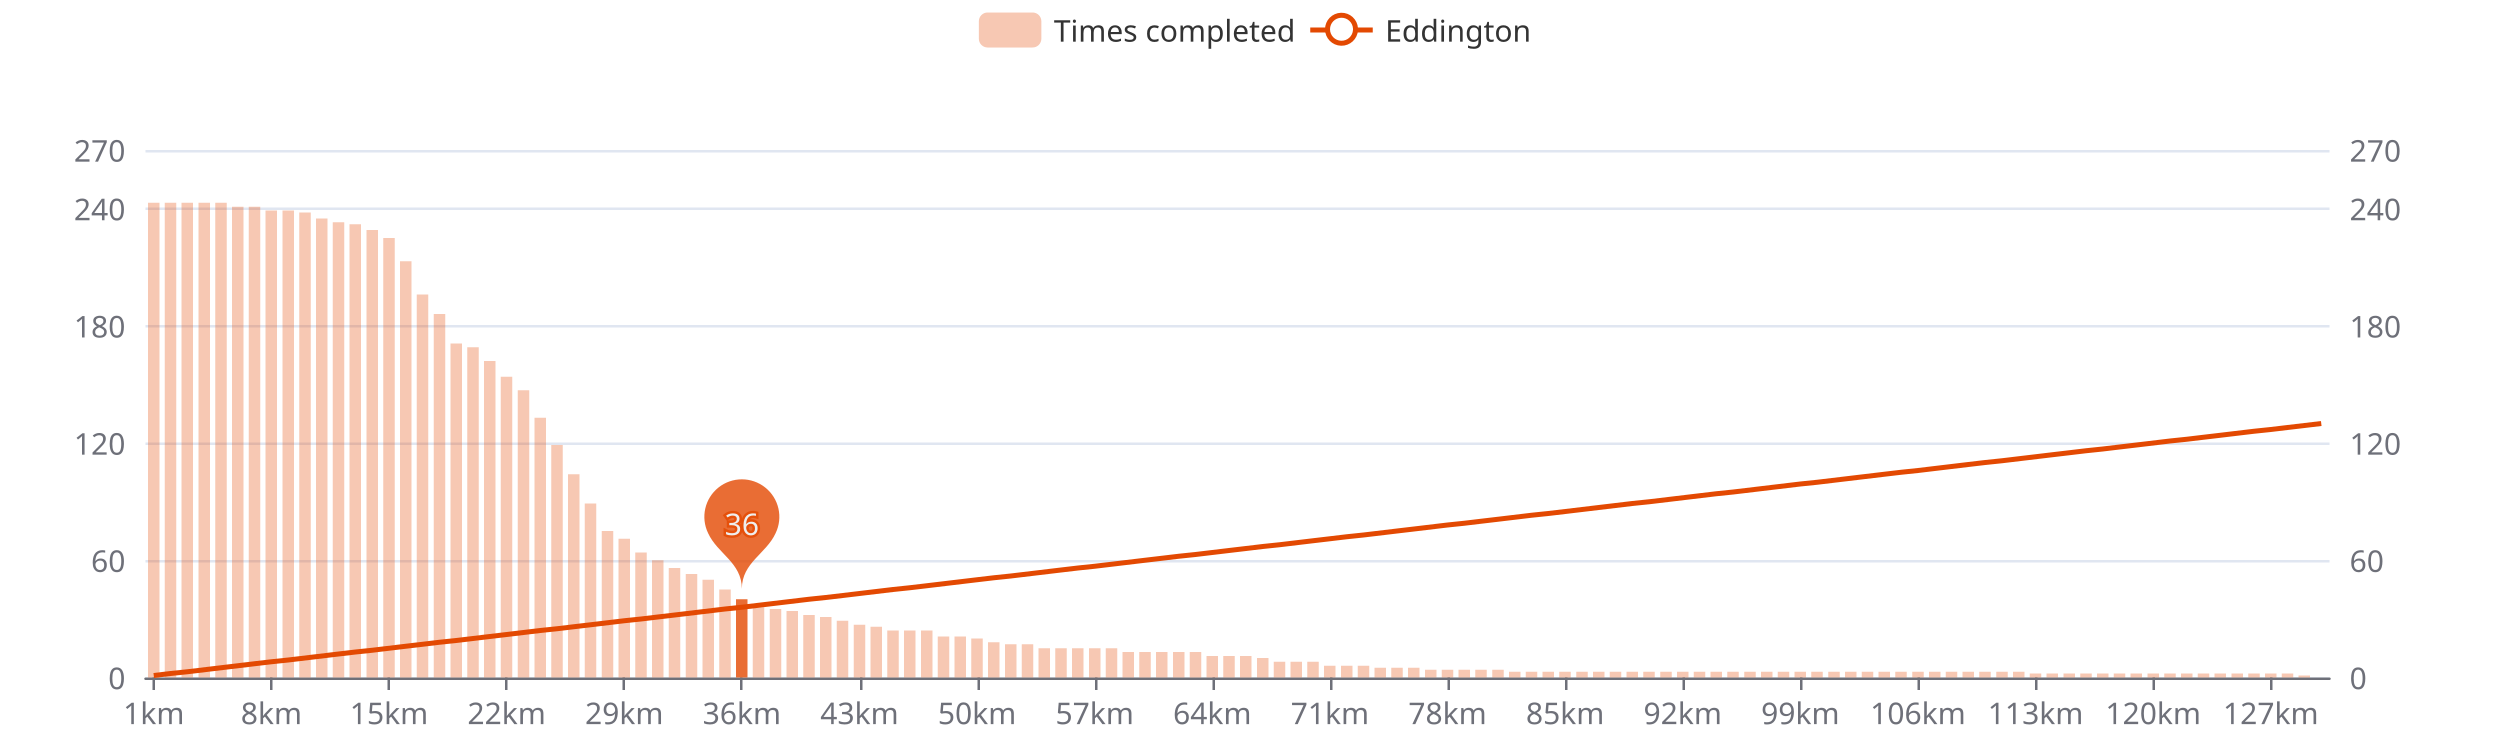
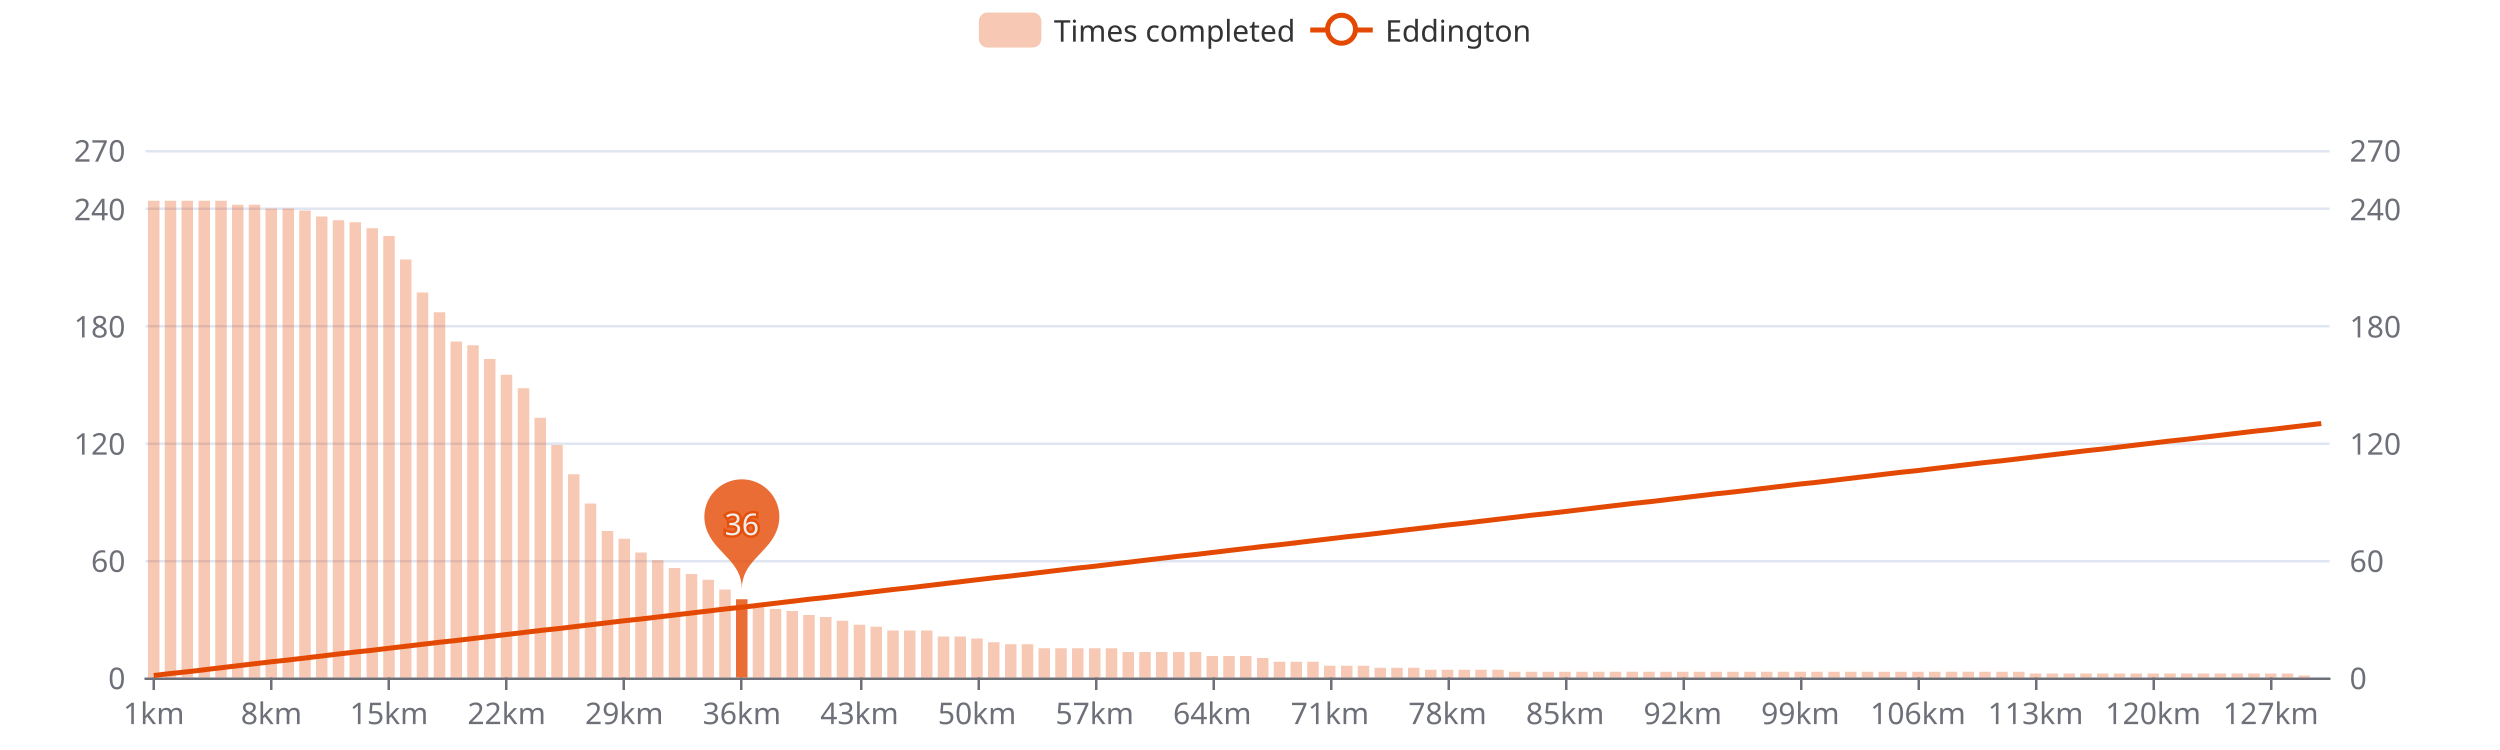
<svg xmlns="http://www.w3.org/2000/svg" width="1000" height="300" version="1.1" baseProfile="full" viewBox="0 0 1000 300">
  <rect width="1000" height="300" x="0" y="0" id="0" fill="#ffffff" />
  <path d="M58.2 271.5L931.8 271.5" fill="none" stroke="#E0E6F1" />
  <path d="M58.2 224.5L931.8 224.5" fill="none" stroke="#E0E6F1" />
  <path d="M58.2 177.5L931.8 177.5" fill="none" stroke="#E0E6F1" />
  <path d="M58.2 130.5L931.8 130.5" fill="none" stroke="#E0E6F1" />
  <path d="M58.2 83.5L931.8 83.5" fill="none" stroke="#E0E6F1" />
  <path d="M58.2 60.5L931.8 60.5" fill="none" stroke="#E0E6F1" />
  <path d="M58.2 271.5L931.8 271.5" fill="none" stroke="#6E7079" stroke-linecap="round" />
  <path d="M61.5 271L61.5 276" fill="none" stroke="#6E7079" />
  <path d="M108.5 271L108.5 276" fill="none" stroke="#6E7079" />
  <path d="M155.5 271L155.5 276" fill="none" stroke="#6E7079" />
  <path d="M202.5 271L202.5 276" fill="none" stroke="#6E7079" />
  <path d="M249.5 271L249.5 276" fill="none" stroke="#6E7079" />
  <path d="M296.5 271L296.5 276" fill="none" stroke="#6E7079" />
  <path d="M344.5 271L344.5 276" fill="none" stroke="#6E7079" />
  <path d="M391.5 271L391.5 276" fill="none" stroke="#6E7079" />
  <path d="M438.5 271L438.5 276" fill="none" stroke="#6E7079" />
  <path d="M485.5 271L485.5 276" fill="none" stroke="#6E7079" />
  <path d="M532.5 271L532.5 276" fill="none" stroke="#6E7079" />
  <path d="M579.5 271L579.5 276" fill="none" stroke="#6E7079" />
  <path d="M626.5 271L626.5 276" fill="none" stroke="#6E7079" />
  <path d="M673.5 271L673.5 276" fill="none" stroke="#6E7079" />
  <path d="M720.5 271L720.5 276" fill="none" stroke="#6E7079" />
  <path d="M767.5 271L767.5 276" fill="none" stroke="#6E7079" />
  <path d="M814.5 271L814.5 276" fill="none" stroke="#6E7079" />
  <path d="M861.5 271L861.5 276" fill="none" stroke="#6E7079" />
  <path d="M908.5 271L908.5 276" fill="none" stroke="#6E7079" />
  <text dominant-baseline="central" text-anchor="end" style="font-size:12px;font-family:sans-serif;" transform="translate(50.16 271)" fill="#6E7079">0</text>
  <text dominant-baseline="central" text-anchor="end" style="font-size:12px;font-family:sans-serif;" transform="translate(50.16 224.1111)" fill="#6E7079">60</text>
  <text dominant-baseline="central" text-anchor="end" style="font-size:12px;font-family:sans-serif;" transform="translate(50.16 177.2222)" fill="#6E7079">120</text>
  <text dominant-baseline="central" text-anchor="end" style="font-size:12px;font-family:sans-serif;" transform="translate(50.16 130.3333)" fill="#6E7079">180</text>
  <text dominant-baseline="central" text-anchor="end" style="font-size:12px;font-family:sans-serif;" transform="translate(50.16 83.4444)" fill="#6E7079">240</text>
  <text dominant-baseline="central" text-anchor="end" style="font-size:12px;font-family:sans-serif;" transform="translate(50.16 60)" fill="#6E7079">270</text>
  <text dominant-baseline="central" text-anchor="start" style="font-size:12px;font-family:sans-serif;" transform="translate(939.84 271)" fill="#6E7079">0</text>
  <text dominant-baseline="central" text-anchor="start" style="font-size:12px;font-family:sans-serif;" transform="translate(939.84 224.1111)" fill="#6E7079">60</text>
  <text dominant-baseline="central" text-anchor="start" style="font-size:12px;font-family:sans-serif;" transform="translate(939.84 177.2222)" fill="#6E7079">120</text>
  <text dominant-baseline="central" text-anchor="start" style="font-size:12px;font-family:sans-serif;" transform="translate(939.84 130.3333)" fill="#6E7079">180</text>
  <text dominant-baseline="central" text-anchor="start" style="font-size:12px;font-family:sans-serif;" transform="translate(939.84 83.4444)" fill="#6E7079">240</text>
  <text dominant-baseline="central" text-anchor="start" style="font-size:12px;font-family:sans-serif;" transform="translate(939.84 60)" fill="#6E7079">270</text>
  <text dominant-baseline="central" text-anchor="middle" style="font-size:12px;font-family:sans-serif;" y="6" transform="translate(61.5203 279)" fill="#6E7079">1km</text>
  <text dominant-baseline="central" text-anchor="middle" style="font-size:12px;font-family:sans-serif;" y="6" transform="translate(108.5646 279)" fill="#6E7079">8km</text>
  <text dominant-baseline="central" text-anchor="middle" style="font-size:12px;font-family:sans-serif;" y="6" transform="translate(155.6089 279)" fill="#6E7079">15km</text>
  <text dominant-baseline="central" text-anchor="middle" style="font-size:12px;font-family:sans-serif;" y="6" transform="translate(202.6532 279)" fill="#6E7079">22km</text>
  <text dominant-baseline="central" text-anchor="middle" style="font-size:12px;font-family:sans-serif;" y="6" transform="translate(249.6975 279)" fill="#6E7079">29km</text>
  <text dominant-baseline="central" text-anchor="middle" style="font-size:12px;font-family:sans-serif;" y="6" transform="translate(296.7418 279)" fill="#6E7079">36km</text>
  <text dominant-baseline="central" text-anchor="middle" style="font-size:12px;font-family:sans-serif;" y="6" transform="translate(343.7862 279)" fill="#6E7079">43km</text>
  <text dominant-baseline="central" text-anchor="middle" style="font-size:12px;font-family:sans-serif;" y="6" transform="translate(390.8305 279)" fill="#6E7079">50km</text>
  <text dominant-baseline="central" text-anchor="middle" style="font-size:12px;font-family:sans-serif;" y="6" transform="translate(437.8748 279)" fill="#6E7079">57km</text>
  <text dominant-baseline="central" text-anchor="middle" style="font-size:12px;font-family:sans-serif;" y="6" transform="translate(484.9191 279)" fill="#6E7079">64km</text>
  <text dominant-baseline="central" text-anchor="middle" style="font-size:12px;font-family:sans-serif;" y="6" transform="translate(531.9634 279)" fill="#6E7079">71km</text>
  <text dominant-baseline="central" text-anchor="middle" style="font-size:12px;font-family:sans-serif;" y="6" transform="translate(579.0077 279)" fill="#6E7079">78km</text>
  <text dominant-baseline="central" text-anchor="middle" style="font-size:12px;font-family:sans-serif;" y="6" transform="translate(626.052 279)" fill="#6E7079">85km</text>
  <text dominant-baseline="central" text-anchor="middle" style="font-size:12px;font-family:sans-serif;" y="6" transform="translate(673.0963 279)" fill="#6E7079">92km</text>
  <text dominant-baseline="central" text-anchor="middle" style="font-size:12px;font-family:sans-serif;" y="6" transform="translate(720.1406 279)" fill="#6E7079">99km</text>
  <text dominant-baseline="central" text-anchor="middle" style="font-size:12px;font-family:sans-serif;" y="6" transform="translate(767.1849 279)" fill="#6E7079">106km</text>
  <text dominant-baseline="central" text-anchor="middle" style="font-size:12px;font-family:sans-serif;" y="6" transform="translate(814.2292 279)" fill="#6E7079">113km</text>
  <text dominant-baseline="central" text-anchor="middle" style="font-size:12px;font-family:sans-serif;" y="6" transform="translate(861.2735 279)" fill="#6E7079">120km</text>
  <text dominant-baseline="central" text-anchor="middle" style="font-size:12px;font-family:sans-serif;" y="6" transform="translate(908.3178 279)" fill="#6E7079">127km</text>
-   <path d="M59.2 271l4.6 0l0 -189.9l-4.6 0Z" fill="rgb(227,73,2)" fill-opacity="0.3" />
-   <path d="M65.9 271l4.6 0l0 -189.9l-4.6 0Z" fill="rgb(227,73,2)" fill-opacity="0.3" />
-   <path d="M72.6 271l4.6 0l0 -189.9l-4.6 0Z" fill="rgb(227,73,2)" fill-opacity="0.3" />
-   <path d="M79.4 271l4.6 0l0 -189.9l-4.6 0Z" fill="rgb(227,73,2)" fill-opacity="0.3" />
-   <path d="M86.1 271l4.6 0l0 -189.9l-4.6 0Z" fill="rgb(227,73,2)" fill-opacity="0.3" />
-   <path d="M92.8 271l4.6 0l0 -188.3l-4.6 0Z" fill="rgb(227,73,2)" fill-opacity="0.3" />
-   <path d="M99.5 271l4.6 0l0 -188.3l-4.6 0Z" fill="rgb(227,73,2)" fill-opacity="0.3" />
-   <path d="M106.2 271l4.6 0l0 -186.8l-4.6 0Z" fill="rgb(227,73,2)" fill-opacity="0.3" />
-   <path d="M113 271l4.6 0l0 -186.8l-4.6 0Z" fill="rgb(227,73,2)" fill-opacity="0.3" />
-   <path d="M119.7 271l4.6 0l0 -186l-4.6 0Z" fill="rgb(227,73,2)" fill-opacity="0.3" />
-   <path d="M126.4 271l4.6 0l0 -183.6l-4.6 0Z" fill="rgb(227,73,2)" fill-opacity="0.3" />
-   <path d="M133.1 271l4.6 0l0 -182.1l-4.6 0Z" fill="rgb(227,73,2)" fill-opacity="0.3" />
-   <path d="M139.8 271l4.6 0l0 -181.3l-4.6 0Z" fill="rgb(227,73,2)" fill-opacity="0.3" />
-   <path d="M146.6 271l4.6 0l0 -179l-4.6 0Z" fill="rgb(227,73,2)" fill-opacity="0.3" />
-   <path d="M153.3 271l4.6 0l0 -175.8l-4.6 0Z" fill="rgb(227,73,2)" fill-opacity="0.3" />
-   <path d="M160 271l4.6 0l0 -166.5l-4.6 0Z" fill="rgb(227,73,2)" fill-opacity="0.3" />
-   <path d="M166.7 271l4.6 0l0 -153.2l-4.6 0Z" fill="rgb(227,73,2)" fill-opacity="0.3" />
-   <path d="M173.5 271l4.6 0l0 -145.4l-4.6 0Z" fill="rgb(227,73,2)" fill-opacity="0.3" />
-   <path d="M180.2 271l4.6 0l0 -133.6l-4.6 0Z" fill="rgb(227,73,2)" fill-opacity="0.3" />
-   <path d="M186.9 271l4.6 0l0 -132.1l-4.6 0Z" fill="rgb(227,73,2)" fill-opacity="0.3" />
-   <path d="M193.6 271l4.6 0l0 -126.6l-4.6 0Z" fill="rgb(227,73,2)" fill-opacity="0.3" />
-   <path d="M200.3 271l4.6 0l0 -120.3l-4.6 0Z" fill="rgb(227,73,2)" fill-opacity="0.3" />
-   <path d="M207.1 271l4.6 0l0 -114.9l-4.6 0Z" fill="rgb(227,73,2)" fill-opacity="0.3" />
+   <path d="M59.2 271l4.6 0l0 -190.7l-4.6 0Z" fill="rgb(227,73,2)" fill-opacity="0.3" />
+   <path d="M65.9 271l4.6 0l0 -190.7l-4.6 0Z" fill="rgb(227,73,2)" fill-opacity="0.3" />
+   <path d="M72.6 271l4.6 0l0 -190.7l-4.6 0Z" fill="rgb(227,73,2)" fill-opacity="0.3" />
+   <path d="M79.4 271l4.6 0l0 -190.7l-4.6 0Z" fill="rgb(227,73,2)" fill-opacity="0.3" />
+   <path d="M86.1 271l4.6 0l0 -190.7l-4.6 0Z" fill="rgb(227,73,2)" fill-opacity="0.3" />
+   <path d="M92.8 271l4.6 0l0 -189.1l-4.6 0Z" fill="rgb(227,73,2)" fill-opacity="0.3" />
+   <path d="M99.5 271l4.6 0l0 -189.1l-4.6 0Z" fill="rgb(227,73,2)" fill-opacity="0.3" />
+   <path d="M106.2 271l4.6 0l0 -187.6l-4.6 0Z" fill="rgb(227,73,2)" fill-opacity="0.3" />
+   <path d="M113 271l4.6 0l0 -187.6l-4.6 0Z" fill="rgb(227,73,2)" fill-opacity="0.3" />
+   <path d="M119.7 271l4.6 0l0 -186.8l-4.6 0Z" fill="rgb(227,73,2)" fill-opacity="0.3" />
+   <path d="M126.4 271l4.6 0l0 -184.4l-4.6 0Z" fill="rgb(227,73,2)" fill-opacity="0.3" />
+   <path d="M133.1 271l4.6 0l0 -182.9l-4.6 0Z" fill="rgb(227,73,2)" fill-opacity="0.3" />
+   <path d="M139.8 271l4.6 0l0 -182.1l-4.6 0Z" fill="rgb(227,73,2)" fill-opacity="0.3" />
+   <path d="M146.6 271l4.6 0l0 -179.7l-4.6 0Z" fill="rgb(227,73,2)" fill-opacity="0.3" />
+   <path d="M153.3 271l4.6 0l0 -176.6l-4.6 0Z" fill="rgb(227,73,2)" fill-opacity="0.3" />
+   <path d="M160 271l4.6 0l0 -167.2l-4.6 0Z" fill="rgb(227,73,2)" fill-opacity="0.3" />
+   <path d="M166.7 271l4.6 0l0 -154l-4.6 0Z" fill="rgb(227,73,2)" fill-opacity="0.3" />
+   <path d="M173.5 271l4.6 0l0 -146.1l-4.6 0Z" fill="rgb(227,73,2)" fill-opacity="0.3" />
+   <path d="M180.2 271l4.6 0l0 -134.4l-4.6 0Z" fill="rgb(227,73,2)" fill-opacity="0.3" />
+   <path d="M186.9 271l4.6 0l0 -132.9l-4.6 0Z" fill="rgb(227,73,2)" fill-opacity="0.3" />
+   <path d="M193.6 271l4.6 0l0 -127.4l-4.6 0Z" fill="rgb(227,73,2)" fill-opacity="0.3" />
+   <path d="M200.3 271l4.6 0l0 -121.1l-4.6 0Z" fill="rgb(227,73,2)" fill-opacity="0.3" />
+   <path d="M207.1 271l4.6 0l0 -115.7l-4.6 0Z" fill="rgb(227,73,2)" fill-opacity="0.3" />
  <path d="M213.8 271l4.6 0l0 -103.9l-4.6 0Z" fill="rgb(227,73,2)" fill-opacity="0.3" />
  <path d="M220.5 271l4.6 0l0 -93l-4.6 0Z" fill="rgb(227,73,2)" fill-opacity="0.3" />
  <path d="M227.2 271l4.6 0l0 -81.3l-4.6 0Z" fill="rgb(227,73,2)" fill-opacity="0.3" />
  <path d="M233.9 271l4.6 0l0 -69.6l-4.6 0Z" fill="rgb(227,73,2)" fill-opacity="0.3" />
  <path d="M240.7 271l4.6 0l0 -58.6l-4.6 0Z" fill="rgb(227,73,2)" fill-opacity="0.3" />
  <path d="M247.4 271l4.6 0l0 -55.5l-4.6 0Z" fill="rgb(227,73,2)" fill-opacity="0.3" />
  <path d="M254.1 271l4.6 0l0 -50l-4.6 0Z" fill="rgb(227,73,2)" fill-opacity="0.3" />
  <path d="M260.8 271l4.6 0l0 -46.9l-4.6 0Z" fill="rgb(227,73,2)" fill-opacity="0.3" />
  <path d="M267.5 271l4.6 0l0 -43.8l-4.6 0Z" fill="rgb(227,73,2)" fill-opacity="0.3" />
  <path d="M274.3 271l4.6 0l0 -41.4l-4.6 0Z" fill="rgb(227,73,2)" fill-opacity="0.3" />
  <path d="M281 271l4.6 0l0 -39.1l-4.6 0Z" fill="rgb(227,73,2)" fill-opacity="0.3" />
  <path d="M287.7 271l4.6 0l0 -35.2l-4.6 0Z" fill="rgb(227,73,2)" fill-opacity="0.3" />
  <path d="M294.4 271l4.6 0l0 -31.3l-4.6 0Z" fill="rgb(227,73,2)" fill-opacity="0.8" />
  <path d="M301.1 271l4.6 0l0 -28.1l-4.6 0Z" fill="rgb(227,73,2)" fill-opacity="0.3" />
  <path d="M307.9 271l4.6 0l0 -27.4l-4.6 0Z" fill="rgb(227,73,2)" fill-opacity="0.3" />
  <path d="M314.6 271l4.6 0l0 -26.6l-4.6 0Z" fill="rgb(227,73,2)" fill-opacity="0.3" />
  <path d="M321.3 271l4.6 0l0 -25l-4.6 0Z" fill="rgb(227,73,2)" fill-opacity="0.3" />
  <path d="M328 271l4.6 0l0 -24.2l-4.6 0Z" fill="rgb(227,73,2)" fill-opacity="0.3" />
  <path d="M334.7 271l4.6 0l0 -22.7l-4.6 0Z" fill="rgb(227,73,2)" fill-opacity="0.3" />
  <path d="M341.5 271l4.6 0l0 -21.1l-4.6 0Z" fill="rgb(227,73,2)" fill-opacity="0.3" />
  <path d="M348.2 271l4.6 0l0 -20.3l-4.6 0Z" fill="rgb(227,73,2)" fill-opacity="0.3" />
  <path d="M354.9 271l4.6 0l0 -18.8l-4.6 0Z" fill="rgb(227,73,2)" fill-opacity="0.3" />
  <path d="M361.6 271l4.6 0l0 -18.8l-4.6 0Z" fill="rgb(227,73,2)" fill-opacity="0.3" />
  <path d="M368.4 271l4.6 0l0 -18.8l-4.6 0Z" fill="rgb(227,73,2)" fill-opacity="0.3" />
  <path d="M375.1 271l4.6 0l0 -16.4l-4.6 0Z" fill="rgb(227,73,2)" fill-opacity="0.3" />
  <path d="M381.8 271l4.6 0l0 -16.4l-4.6 0Z" fill="rgb(227,73,2)" fill-opacity="0.3" />
  <path d="M388.5 271l4.6 0l0 -15.6l-4.6 0Z" fill="rgb(227,73,2)" fill-opacity="0.3" />
  <path d="M395.2 271l4.6 0l0 -14.1l-4.6 0Z" fill="rgb(227,73,2)" fill-opacity="0.3" />
  <path d="M402 271l4.6 0l0 -13.3l-4.6 0Z" fill="rgb(227,73,2)" fill-opacity="0.3" />
  <path d="M408.7 271l4.6 0l0 -13.3l-4.6 0Z" fill="rgb(227,73,2)" fill-opacity="0.3" />
  <path d="M415.4 271l4.6 0l0 -11.7l-4.6 0Z" fill="rgb(227,73,2)" fill-opacity="0.3" />
  <path d="M422.1 271l4.6 0l0 -11.7l-4.6 0Z" fill="rgb(227,73,2)" fill-opacity="0.3" />
  <path d="M428.8 271l4.6 0l0 -11.7l-4.6 0Z" fill="rgb(227,73,2)" fill-opacity="0.3" />
  <path d="M435.6 271l4.6 0l0 -11.7l-4.6 0Z" fill="rgb(227,73,2)" fill-opacity="0.3" />
  <path d="M442.3 271l4.6 0l0 -11.7l-4.6 0Z" fill="rgb(227,73,2)" fill-opacity="0.3" />
  <path d="M449 271l4.6 0l0 -10.2l-4.6 0Z" fill="rgb(227,73,2)" fill-opacity="0.3" />
  <path d="M455.7 271l4.6 0l0 -10.2l-4.6 0Z" fill="rgb(227,73,2)" fill-opacity="0.3" />
  <path d="M462.4 271l4.6 0l0 -10.2l-4.6 0Z" fill="rgb(227,73,2)" fill-opacity="0.3" />
  <path d="M469.2 271l4.6 0l0 -10.2l-4.6 0Z" fill="rgb(227,73,2)" fill-opacity="0.3" />
  <path d="M475.9 271l4.6 0l0 -10.2l-4.6 0Z" fill="rgb(227,73,2)" fill-opacity="0.3" />
  <path d="M482.6 271l4.6 0l0 -8.6l-4.6 0Z" fill="rgb(227,73,2)" fill-opacity="0.3" />
  <path d="M489.3 271l4.6 0l0 -8.6l-4.6 0Z" fill="rgb(227,73,2)" fill-opacity="0.3" />
  <path d="M496 271l4.6 0l0 -8.6l-4.6 0Z" fill="rgb(227,73,2)" fill-opacity="0.3" />
  <path d="M502.8 271l4.6 0l0 -7.8l-4.6 0Z" fill="rgb(227,73,2)" fill-opacity="0.3" />
  <path d="M509.5 271l4.6 0l0 -6.3l-4.6 0Z" fill="rgb(227,73,2)" fill-opacity="0.3" />
  <path d="M516.2 271l4.6 0l0 -6.3l-4.6 0Z" fill="rgb(227,73,2)" fill-opacity="0.3" />
  <path d="M522.9 271l4.6 0l0 -6.3l-4.6 0Z" fill="rgb(227,73,2)" fill-opacity="0.3" />
  <path d="M529.6 271l4.6 0l0 -4.7l-4.6 0Z" fill="rgb(227,73,2)" fill-opacity="0.3" />
  <path d="M536.4 271l4.6 0l0 -4.7l-4.6 0Z" fill="rgb(227,73,2)" fill-opacity="0.3" />
  <path d="M543.1 271l4.6 0l0 -4.7l-4.6 0Z" fill="rgb(227,73,2)" fill-opacity="0.3" />
  <path d="M549.8 271l4.6 0l0 -3.9l-4.6 0Z" fill="rgb(227,73,2)" fill-opacity="0.3" />
  <path d="M556.5 271l4.6 0l0 -3.9l-4.6 0Z" fill="rgb(227,73,2)" fill-opacity="0.3" />
  <path d="M563.2 271l4.6 0l0 -3.9l-4.6 0Z" fill="rgb(227,73,2)" fill-opacity="0.3" />
  <path d="M570 271l4.6 0l0 -3.1l-4.6 0Z" fill="rgb(227,73,2)" fill-opacity="0.3" />
  <path d="M576.7 271l4.6 0l0 -3.1l-4.6 0Z" fill="rgb(227,73,2)" fill-opacity="0.3" />
  <path d="M583.4 271l4.6 0l0 -3.1l-4.6 0Z" fill="rgb(227,73,2)" fill-opacity="0.3" />
  <path d="M590.1 271l4.6 0l0 -3.1l-4.6 0Z" fill="rgb(227,73,2)" fill-opacity="0.3" />
  <path d="M596.9 271l4.6 0l0 -3.1l-4.6 0Z" fill="rgb(227,73,2)" fill-opacity="0.3" />
  <path d="M603.6 271l4.6 0l0 -2.3l-4.6 0Z" fill="rgb(227,73,2)" fill-opacity="0.3" />
  <path d="M610.3 271l4.6 0l0 -2.3l-4.6 0Z" fill="rgb(227,73,2)" fill-opacity="0.3" />
  <path d="M617 271l4.6 0l0 -2.3l-4.6 0Z" fill="rgb(227,73,2)" fill-opacity="0.3" />
  <path d="M623.7 271l4.6 0l0 -2.3l-4.6 0Z" fill="rgb(227,73,2)" fill-opacity="0.3" />
  <path d="M630.5 271l4.6 0l0 -2.3l-4.6 0Z" fill="rgb(227,73,2)" fill-opacity="0.3" />
  <path d="M637.2 271l4.6 0l0 -2.3l-4.6 0Z" fill="rgb(227,73,2)" fill-opacity="0.3" />
  <path d="M643.9 271l4.6 0l0 -2.3l-4.6 0Z" fill="rgb(227,73,2)" fill-opacity="0.3" />
  <path d="M650.6 271l4.6 0l0 -2.3l-4.6 0Z" fill="rgb(227,73,2)" fill-opacity="0.3" />
  <path d="M657.3 271l4.6 0l0 -2.3l-4.6 0Z" fill="rgb(227,73,2)" fill-opacity="0.3" />
  <path d="M664.1 271l4.6 0l0 -2.3l-4.6 0Z" fill="rgb(227,73,2)" fill-opacity="0.3" />
  <path d="M670.8 271l4.6 0l0 -2.3l-4.6 0Z" fill="rgb(227,73,2)" fill-opacity="0.3" />
  <path d="M677.5 271l4.6 0l0 -2.3l-4.6 0Z" fill="rgb(227,73,2)" fill-opacity="0.3" />
  <path d="M684.2 271l4.6 0l0 -2.3l-4.6 0Z" fill="rgb(227,73,2)" fill-opacity="0.3" />
  <path d="M690.9 271l4.6 0l0 -2.3l-4.6 0Z" fill="rgb(227,73,2)" fill-opacity="0.3" />
  <path d="M697.7 271l4.6 0l0 -2.3l-4.6 0Z" fill="rgb(227,73,2)" fill-opacity="0.3" />
  <path d="M704.4 271l4.6 0l0 -2.3l-4.6 0Z" fill="rgb(227,73,2)" fill-opacity="0.3" />
  <path d="M711.1 271l4.6 0l0 -2.3l-4.6 0Z" fill="rgb(227,73,2)" fill-opacity="0.3" />
  <path d="M717.8 271l4.6 0l0 -2.3l-4.6 0Z" fill="rgb(227,73,2)" fill-opacity="0.3" />
  <path d="M724.5 271l4.6 0l0 -2.3l-4.6 0Z" fill="rgb(227,73,2)" fill-opacity="0.3" />
  <path d="M731.3 271l4.6 0l0 -2.3l-4.6 0Z" fill="rgb(227,73,2)" fill-opacity="0.3" />
  <path d="M738 271l4.6 0l0 -2.3l-4.6 0Z" fill="rgb(227,73,2)" fill-opacity="0.3" />
  <path d="M744.7 271l4.6 0l0 -2.3l-4.6 0Z" fill="rgb(227,73,2)" fill-opacity="0.3" />
  <path d="M751.4 271l4.6 0l0 -2.3l-4.6 0Z" fill="rgb(227,73,2)" fill-opacity="0.3" />
  <path d="M758.1 271l4.6 0l0 -2.3l-4.6 0Z" fill="rgb(227,73,2)" fill-opacity="0.3" />
  <path d="M764.9 271l4.6 0l0 -2.3l-4.6 0Z" fill="rgb(227,73,2)" fill-opacity="0.3" />
  <path d="M771.6 271l4.6 0l0 -2.3l-4.6 0Z" fill="rgb(227,73,2)" fill-opacity="0.3" />
  <path d="M778.3 271l4.6 0l0 -2.3l-4.6 0Z" fill="rgb(227,73,2)" fill-opacity="0.3" />
  <path d="M785 271l4.6 0l0 -2.3l-4.6 0Z" fill="rgb(227,73,2)" fill-opacity="0.3" />
  <path d="M791.7 271l4.6 0l0 -2.3l-4.6 0Z" fill="rgb(227,73,2)" fill-opacity="0.3" />
  <path d="M798.5 271l4.6 0l0 -2.3l-4.6 0Z" fill="rgb(227,73,2)" fill-opacity="0.3" />
  <path d="M805.2 271l4.6 0l0 -2.3l-4.6 0Z" fill="rgb(227,73,2)" fill-opacity="0.3" />
  <path d="M811.9 271l4.6 0l0 -1.6l-4.6 0Z" fill="rgb(227,73,2)" fill-opacity="0.3" />
  <path d="M818.6 271l4.6 0l0 -1.6l-4.6 0Z" fill="rgb(227,73,2)" fill-opacity="0.3" />
  <path d="M825.4 271l4.6 0l0 -1.6l-4.6 0Z" fill="rgb(227,73,2)" fill-opacity="0.3" />
  <path d="M832.1 271l4.6 0l0 -1.6l-4.6 0Z" fill="rgb(227,73,2)" fill-opacity="0.3" />
  <path d="M838.8 271l4.6 0l0 -1.6l-4.6 0Z" fill="rgb(227,73,2)" fill-opacity="0.3" />
  <path d="M845.5 271l4.6 0l0 -1.6l-4.6 0Z" fill="rgb(227,73,2)" fill-opacity="0.3" />
  <path d="M852.2 271l4.6 0l0 -1.6l-4.6 0Z" fill="rgb(227,73,2)" fill-opacity="0.3" />
  <path d="M859 271l4.6 0l0 -1.6l-4.6 0Z" fill="rgb(227,73,2)" fill-opacity="0.3" />
  <path d="M865.7 271l4.6 0l0 -1.6l-4.6 0Z" fill="rgb(227,73,2)" fill-opacity="0.3" />
  <path d="M872.4 271l4.6 0l0 -1.6l-4.6 0Z" fill="rgb(227,73,2)" fill-opacity="0.3" />
  <path d="M879.1 271l4.6 0l0 -1.6l-4.6 0Z" fill="rgb(227,73,2)" fill-opacity="0.3" />
  <path d="M885.8 271l4.6 0l0 -1.6l-4.6 0Z" fill="rgb(227,73,2)" fill-opacity="0.3" />
  <path d="M892.6 271l4.6 0l0 -1.6l-4.6 0Z" fill="rgb(227,73,2)" fill-opacity="0.3" />
  <path d="M899.3 271l4.6 0l0 -1.6l-4.6 0Z" fill="rgb(227,73,2)" fill-opacity="0.3" />
  <path d="M906 271l4.6 0l0 -1.6l-4.6 0Z" fill="rgb(227,73,2)" fill-opacity="0.3" />
  <path d="M912.7 271l4.6 0l0 -1.6l-4.6 0Z" fill="rgb(227,73,2)" fill-opacity="0.3" />
  <path d="M919.4 271l4.6 0l0 -0.8l-4.6 0Z" fill="rgb(227,73,2)" fill-opacity="0.3" />
  <path d="M926.2 271l4.6 0l0 0l-4.6 0Z" fill="rgb(227,73,2)" fill-opacity="0.3" />
  <path d="M-5 -5l226.9 0l0 24l-226.9 0Z" transform="translate(391.54 5)" fill="rgb(0,0,0)" fill-opacity="0" stroke="#ccc" stroke-width="0" />
  <path d="M3.5 0L21.5 0A3.5 3.5 0 0 1 25 3.5L25 10.5A3.5 3.5 0 0 1 21.5 14L3.5 14A3.5 3.5 0 0 1 0 10.5L0 3.5A3.5 3.5 0 0 1 3.5 0" transform="translate(391.54 5)" fill="rgb(227,73,2)" fill-opacity="0.3" />
  <text dominant-baseline="central" text-anchor="start" style="font-size:12px;font-family:sans-serif;" xml:space="preserve" x="30" y="7" transform="translate(391.54 5)" fill="#333">Times completed</text>
  <path d="M0 7L25 7" transform="translate(524.1 5)" fill="#000" stroke="#E34902" stroke-width="2" stroke-linecap="butt" stroke-miterlimit="10" />
  <path d="M18.1 7A5.6 5.6 0 1 1 18.1 6.4A5.6 5.6 0 0 1 18.1 7" transform="translate(524.1 5)" fill="#fff" stroke="#E34902" stroke-width="2" stroke-linecap="butt" stroke-miterlimit="10" />
  <text dominant-baseline="central" text-anchor="start" style="font-size:12px;font-family:sans-serif;" x="30" y="7" transform="translate(524.1 5)" fill="#333">Eddington</text>
  <path d="M-0.54 -0.89A0.6 0.6 0 1 1 0.54 -0.89C0.39 -0.56 0 -0.42 0 0C0 -0.42 -0.39 -0.56 -0.54 -0.89Z" transform="matrix(25,0,0,25,296.7418,235.5222)" fill="rgb(227,73,2)" fill-opacity="0.8" />
  <text dominant-baseline="central" text-anchor="middle" style="font-size:12px;font-family:sans-serif;" transform="translate(296.7418 209.3794)" fill="#eee" stroke="rgb(227,73,2)" stroke-width="2" paint-order="stroke" stroke-opacity="0.8" stroke-miterlimit="2">36</text>
  <g clip-path="url(#zr0-c0)">
    <path d="M61.5 270.2L68.2 269.4L75 268.7L81.7 267.9L88.4 267.1L95.1 266.3L101.8 265.5L108.6 264.7L115.3 264L122 263.2L128.7 262.4L135.4 261.6L142.2 260.8L148.9 260.1L155.6 259.3L162.3 258.5L169.1 257.7L175.8 256.9L182.5 256.2L189.2 255.4L195.9 254.6L202.7 253.8L209.4 253L216.1 252.2L222.8 251.5L229.5 250.7L236.3 249.9L243 249.1L249.7 248.3L256.4 247.6L263.1 246.8L269.9 246L276.6 245.2L283.3 244.4L290 243.6L296.7 242.9L303.5 242.1L310.2 241.3L316.9 240.5L323.6 239.7L330.3 239L337.1 238.2L343.8 237.4L350.5 236.6L357.2 235.8L363.9 235.1L370.7 234.3L377.4 233.5L384.1 232.7L390.8 231.9L397.6 231.1L404.3 230.4L411 229.6L417.7 228.8L424.4 228L431.2 227.2L437.9 226.5L444.6 225.7L451.3 224.9L458 224.1L464.8 223.3L471.5 222.5L478.2 221.8L484.9 221L491.6 220.2L498.4 219.4L505.1 218.6L511.8 217.9L518.5 217.1L525.2 216.3L532 215.5L538.7 214.7L545.4 214L552.1 213.2L558.8 212.4L565.6 211.6L572.3 210.8L579 210L585.7 209.3L592.4 208.5L599.2 207.7L605.9 206.9L612.6 206.1L619.3 205.4L626.1 204.6L632.8 203.8L639.5 203L646.2 202.2L652.9 201.4L659.7 200.7L666.4 199.9L673.1 199.1L679.8 198.3L686.5 197.5L693.3 196.8L700 196L706.7 195.2L713.4 194.4L720.1 193.6L726.9 192.9L733.6 192.1L740.3 191.3L747 190.5L753.7 189.7L760.5 188.9L767.2 188.2L773.9 187.4L780.6 186.6L787.3 185.8L794.1 185L800.8 184.3L807.5 183.5L814.2 182.7L820.9 181.9L827.7 181.1L834.4 180.3L841.1 179.6L847.8 178.8L854.6 178L861.3 177.2L868 176.4L874.7 175.7L881.4 174.9L888.2 174.1L894.9 173.3L901.6 172.5L908.3 171.8L915 171L921.8 170.2L928.5 169.4" fill="none" stroke="#E34902" stroke-width="2" stroke-linejoin="bevel" />
  </g>
  <defs>
    <clipPath id="zr0-c0">
      <path d="M57 59l876 0l0 213l-876 0Z" fill="#000" />
    </clipPath>
  </defs>
</svg>
